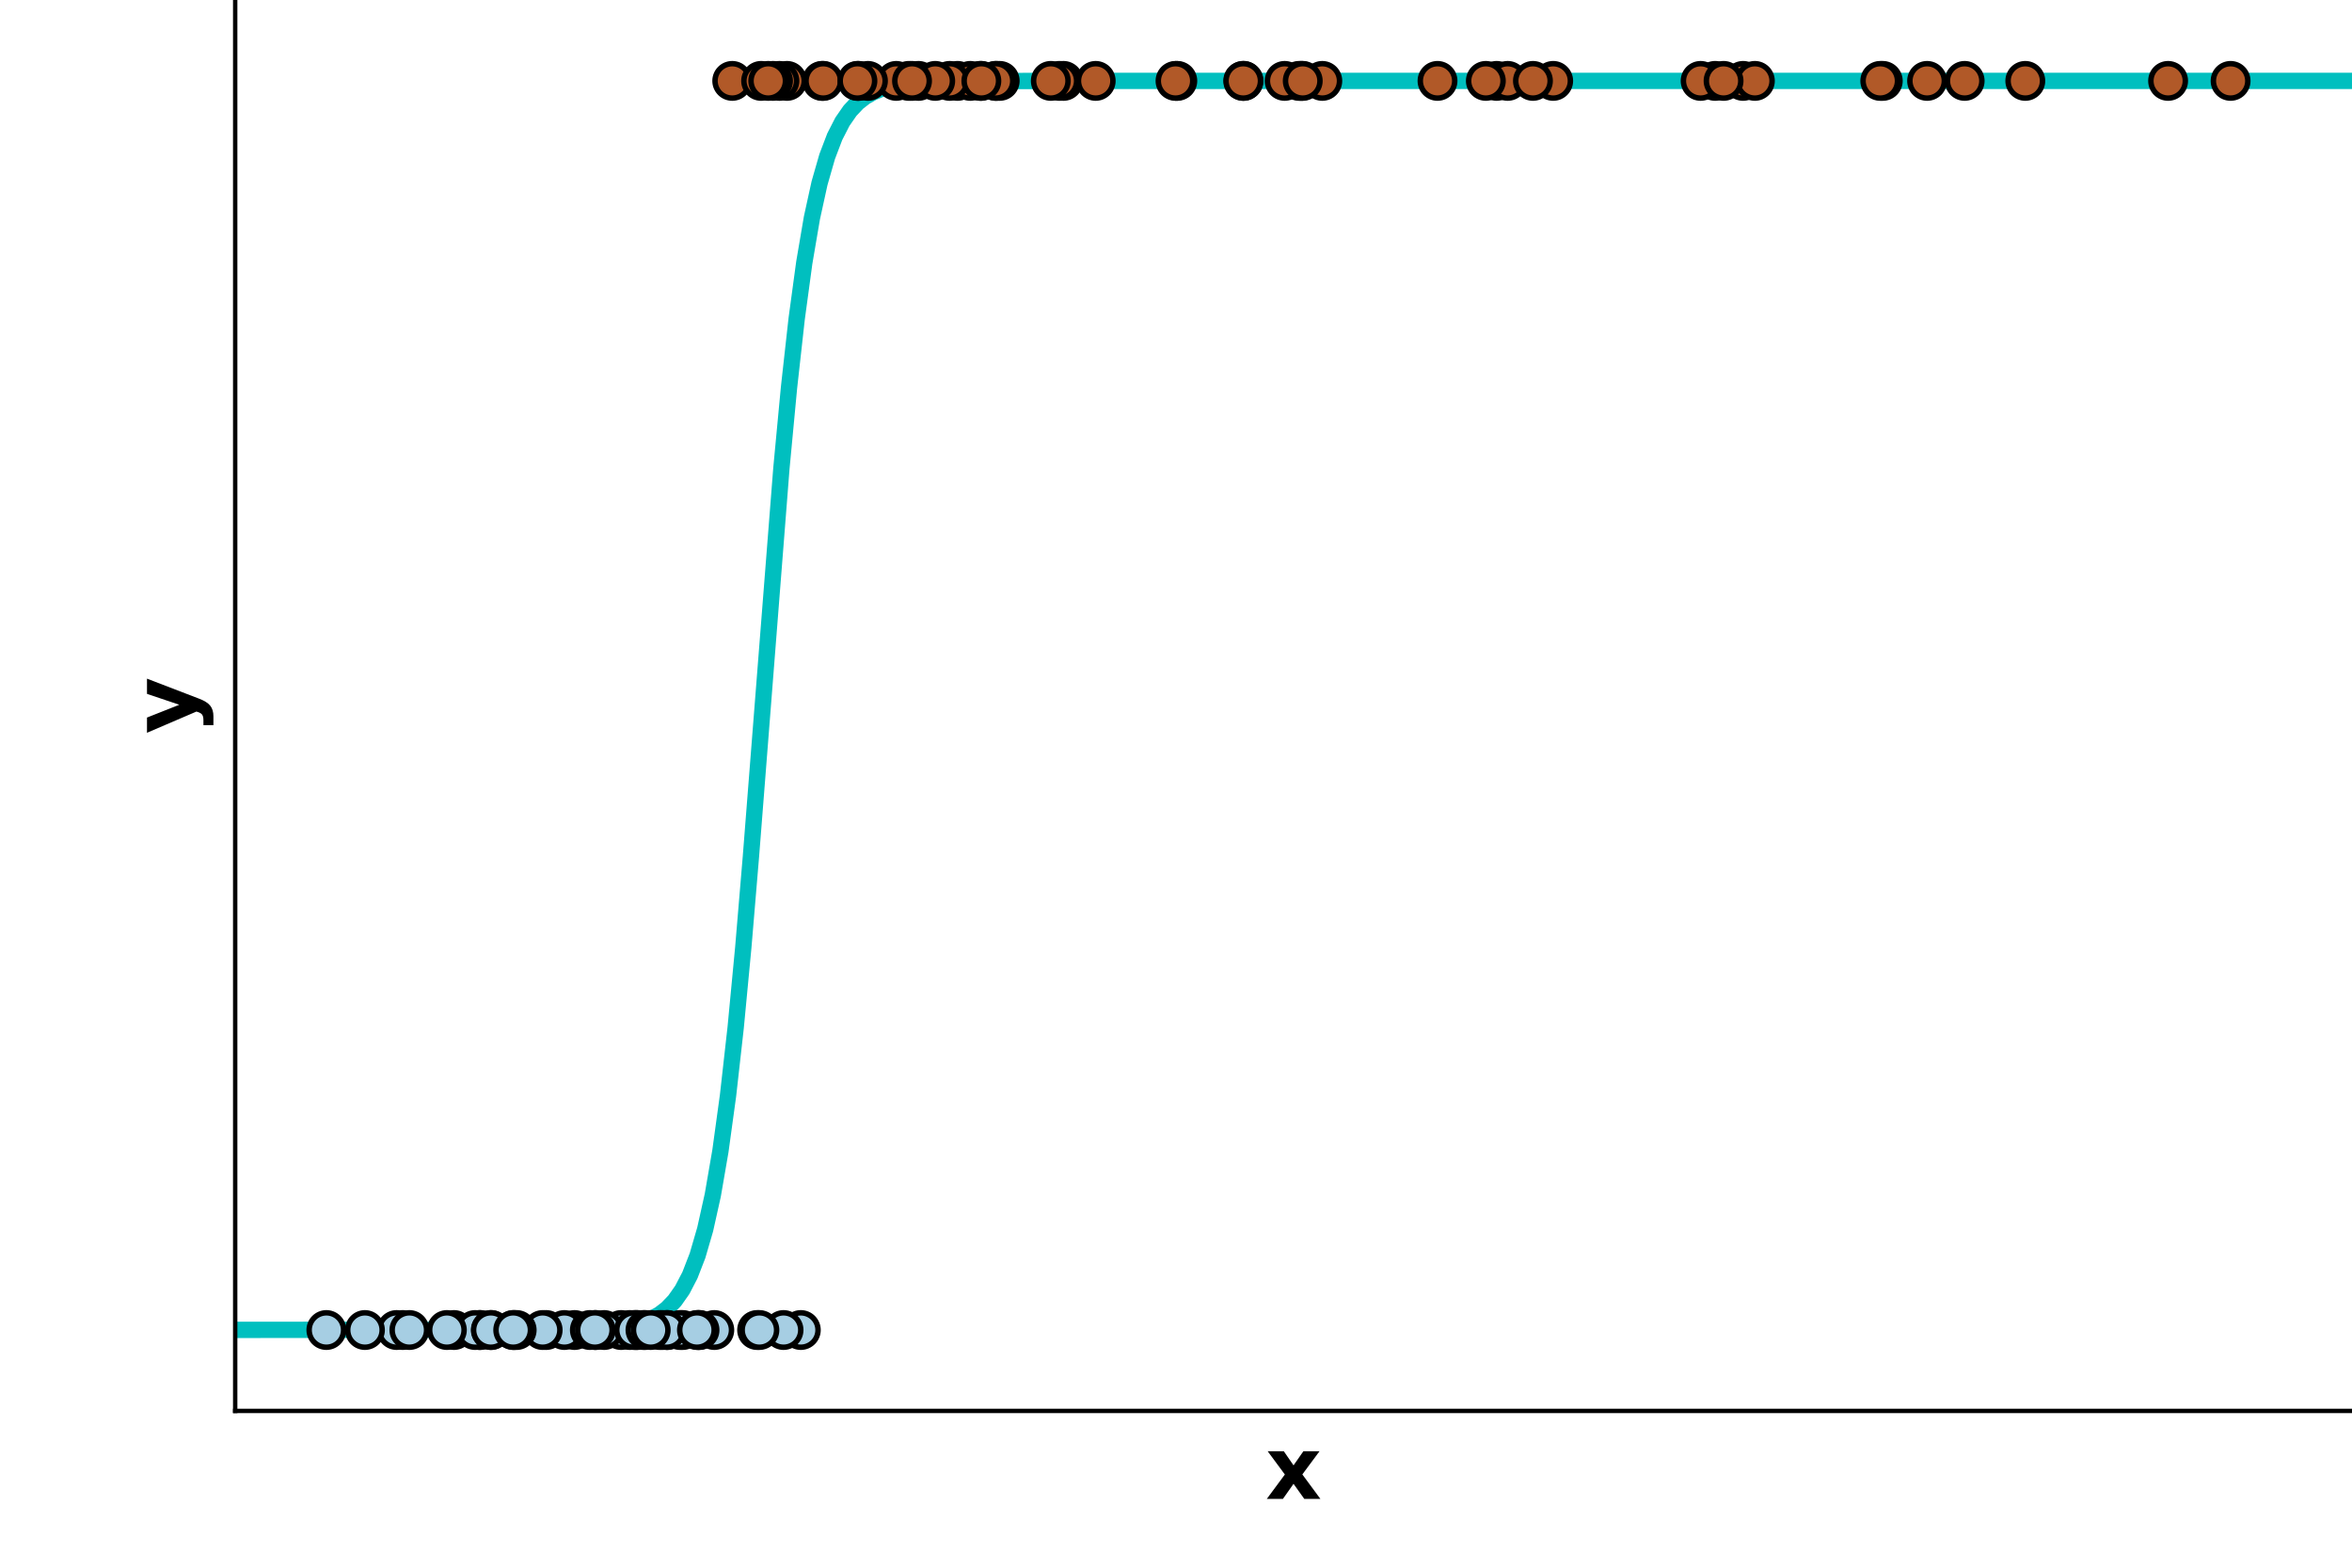
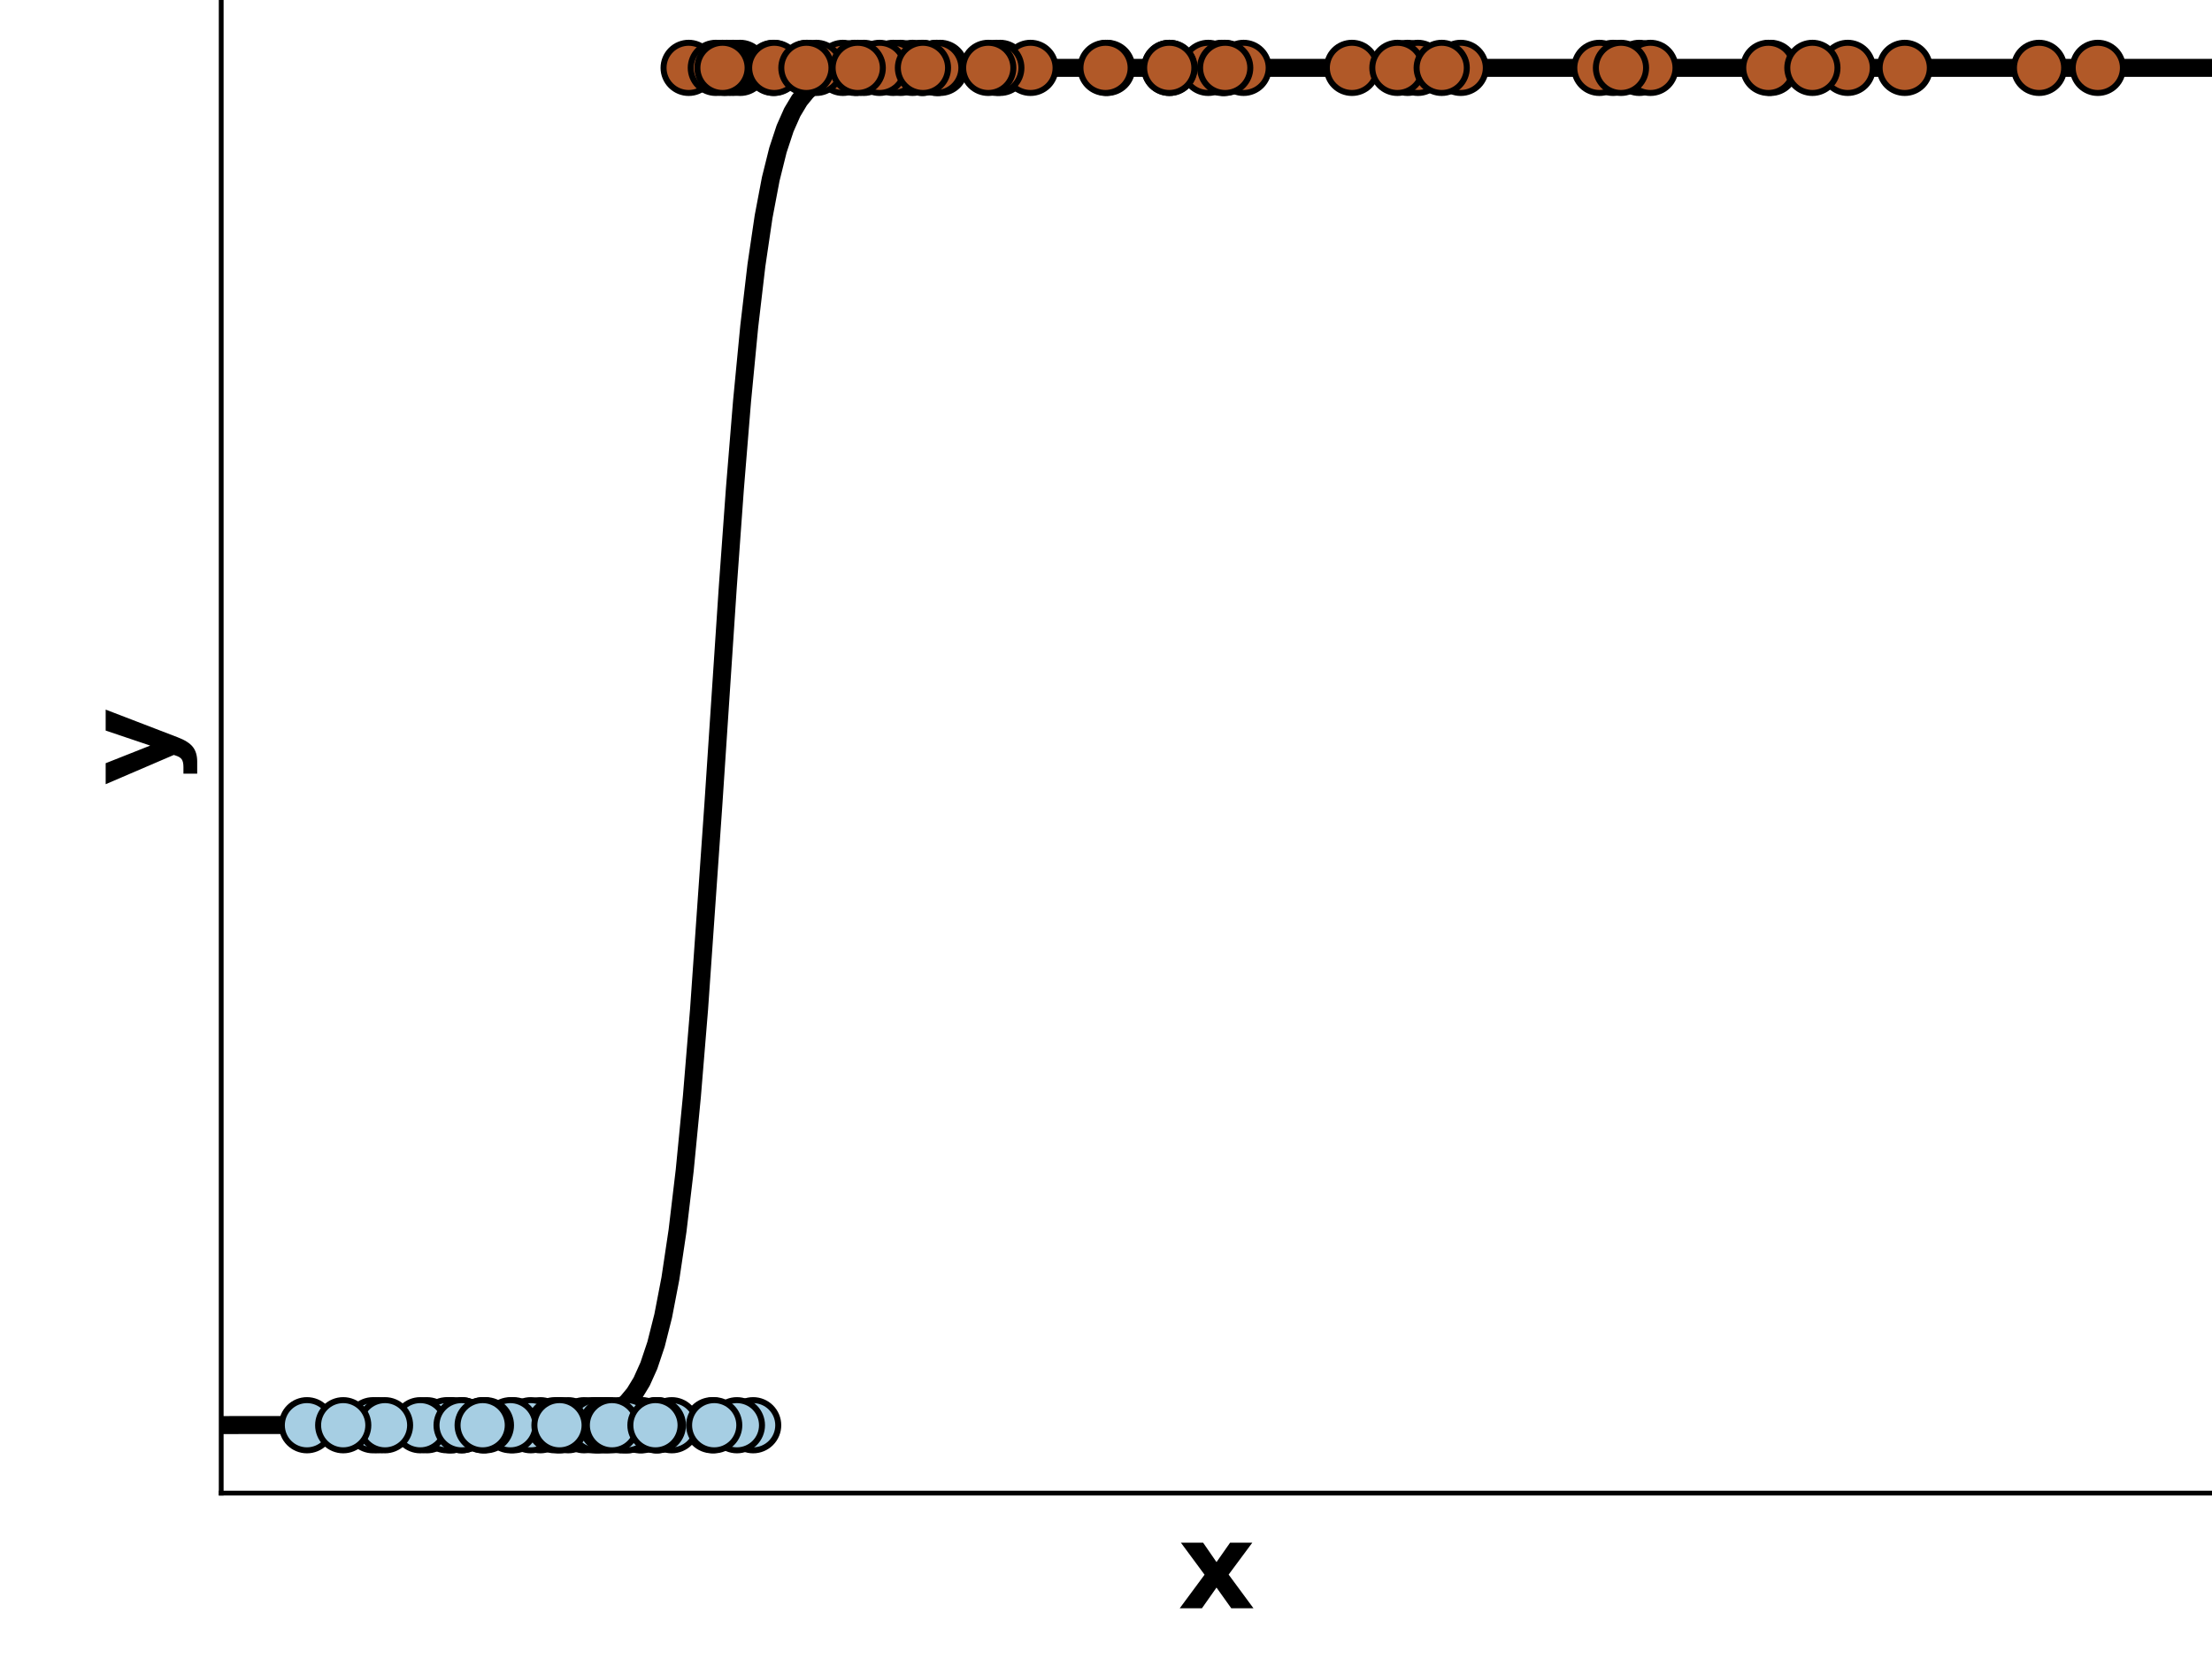
- <svg xmlns="http://www.w3.org/2000/svg" xmlns:xlink="http://www.w3.org/1999/xlink" height="288pt" version="1.1" viewBox="0 0 432 288" width="432pt">
+ <svg xmlns="http://www.w3.org/2000/svg" xmlns:xlink="http://www.w3.org/1999/xlink" height="276.48pt" version="1.1" viewBox="0 0 368.64 276.48" width="368.64pt">
  <defs>
    <style type="text/css">
- *{stroke-linecap:butt;stroke-linejoin:round;white-space:pre;}
+ *{stroke-linecap:butt;stroke-linejoin:round;}
  </style>
  </defs>
  <g id="figure_1">
    <g id="patch_1">
-       <path d="M 0 288  L 432 288  L 432 0  L 0 0  z " style="fill:none;" />
+       <path d="M 0 276.48  L 368.64 276.48  L 368.64 0  L 0 0  z " style="fill:none;" />
    </g>
    <g id="axes_1">
      <g id="patch_2">
-         <path d="M 43.2 259.2  L 432 259.2  L 432 0  L 43.2 0  z " style="fill:none;" />
+         <path d="M 36.864 248.832  L 368.64 248.832  L 368.64 0  L 36.864 0  z " style="fill:none;" />
      </g>
      <g id="matplotlib.axis_1">
        <g id="text_1">
          <defs>
            <path d="M 22.219 27.984  L 2.484 54.688  L 21 54.688  L 32.172 38.484  L 43.5 54.688  L 62.016 54.688  L 42.281 28.078  L 62.984 0  L 44.484 0  L 32.172 17.281  L 20.016 0  L 1.516 0  z " id="DejaVuSans-Bold-120" />
          </defs>
-           <g transform="translate(232.44 275.3575)scale(0.16 -0.16)">
+           <g transform="translate(196.302 268.0289)scale(0.2 -0.2)">
            <use xlink:href="#DejaVuSans-Bold-120" />
          </g>
        </g>
      </g>
      <g id="matplotlib.axis_2">
        <g id="text_2">
          <defs>
            <path d="M 1.219 54.688  L 18.703 54.688  L 33.406 17.578  L 45.906 54.688  L 63.375 54.688  L 40.375 -5.172  Q 36.922 -14.312 32.297 -17.938  Q 27.688 -21.578 20.125 -21.578  L 10.016 -21.578  L 10.016 -10.109  L 15.484 -10.109  Q 19.922 -10.109 21.938 -8.688  Q 23.969 -7.281 25.094 -3.609  L 25.594 -2.094  z " id="DejaVuSans-Bold-121" />
          </defs>
-           <g transform="translate(35.7475 134.815)rotate(-90)scale(0.16 -0.16)">
+           <g transform="translate(28.54838 130.9348)rotate(-90)scale(0.2 -0.2)">
            <use xlink:href="#DejaVuSans-Bold-121" />
          </g>
        </g>
      </g>
      <g id="line2d_1">
-         <path clip-path="url(#p78add07e70)" d="M 13.292 244.339  L 105.716 244.256  L 111.318 244.039  L 114.118 243.767  L 116.919 243.25  L 118.319 242.836  L 119.72 242.268  L 121.12 241.487  L 122.52 240.417  L 123.921 238.954  L 125.321 236.963  L 126.721 234.27  L 128.122 230.654  L 129.522 225.849  L 130.923 219.551  L 132.323 211.441  L 133.723 201.237  L 135.124 188.762  L 136.524 174.039  L 137.924 157.366  L 143.526 86.001  L 144.926 71.164  L 146.327 58.567  L 147.727 48.246  L 149.127 40.032  L 150.528 33.645  L 151.928 28.768  L 153.328 25.096  L 154.729 22.36  L 156.129 20.337  L 157.529 18.85  L 158.93 17.762  L 160.33 16.968  L 161.73 16.389  L 164.531 15.664  L 167.332 15.282  L 171.533 15.021  L 178.535 14.893  L 200.941 14.862  L 432 14.861  L 432 14.861  " style="fill:none;stroke:#00bfbf;stroke-linecap:square;stroke-width:3;" />
+         <path clip-path="url(#p2b17a84002)" d="M 11.343 237.521  L 90.211 237.44  L 94.991 237.226  L 97.381 236.958  L 99.771 236.448  L 100.966 236.041  L 102.161 235.48  L 103.356 234.71  L 104.551 233.655  L 105.746 232.213  L 106.941 230.251  L 108.136 227.596  L 109.331 224.032  L 110.526 219.295  L 111.721 213.086  L 112.916 205.092  L 114.111 195.033  L 115.306 182.736  L 116.5 168.223  L 118.89 134.025  L 121.28 97.961  L 122.475 81.437  L 123.67 66.812  L 124.865 54.394  L 126.06 44.22  L 127.255 36.122  L 128.45 29.826  L 129.645 25.019  L 130.84 21.4  L 132.035 18.703  L 133.23 16.708  L 134.425 15.243  L 135.62 14.17  L 136.815 13.387  L 138.01 12.817  L 140.4 12.102  L 142.79 11.726  L 146.375 11.468  L 152.35 11.342  L 171.469 11.311  L 368.64 11.311  L 368.64 11.311  " style="fill:none;stroke:#000000;stroke-linecap:square;stroke-width:3;" />
      </g>
      <g id="patch_3">
-         <path d="M 43.2 259.2  L 43.2 0  " style="fill:none;stroke:#000000;stroke-linecap:square;stroke-linejoin:miter;stroke-width:0.8;" />
+         <path d="M 36.864 248.832  L 36.864 0  " style="fill:none;stroke:#000000;stroke-linecap:square;stroke-linejoin:miter;stroke-width:0.8;" />
      </g>
      <g id="patch_4">
-         <path d="M 43.2 259.2  L 432 259.2  " style="fill:none;stroke:#000000;stroke-linecap:square;stroke-linejoin:miter;stroke-width:0.8;" />
+         <path d="M 36.864 248.832  L 368.64 248.832  " style="fill:none;stroke:#000000;stroke-linecap:square;stroke-linejoin:miter;stroke-width:0.8;" />
      </g>
      <g id="PathCollection_1">
        <defs>
-           <path d="M 0 3.162  C 0.839 3.162 1.643 2.829 2.236 2.236  C 2.829 1.643 3.162 0.839 3.162 0  C 3.162 -0.839 2.829 -1.643 2.236 -2.236  C 1.643 -2.829 0.839 -3.162 0 -3.162  C -0.839 -3.162 -1.643 -2.829 -2.236 -2.236  C -2.829 -1.643 -3.162 -0.839 -3.162 0  C -3.162 0.839 -2.829 1.643 -2.236 2.236  C -1.643 2.829 -0.839 3.162 0 3.162  z " id="C0_0_65d8fad6ba" />
+           <path d="M 0 4.183  C 1.109 4.183 2.174 3.743 2.958 2.958  C 3.743 2.174 4.183 1.109 4.183 0  C 4.183 -1.109 3.743 -2.174 2.958 -2.958  C 2.174 -3.743 1.109 -4.183 0 -4.183  C -1.109 -4.183 -2.174 -3.743 -2.958 -2.958  C -3.743 -2.174 -4.183 -1.109 -4.183 0  C -4.183 1.109 -3.743 2.174 -2.958 2.958  C -2.174 3.743 -1.109 4.183 0 4.183  z " id="C0_0_f0b5687b8b" />
        </defs>
-         <g clip-path="url(#p78add07e70)">
-           <use style="fill:#b15928;stroke:#000000;" x="360.854" xlink:href="#C0_0_65d8fad6ba" y="14.861" />
-         </g>
-         <g clip-path="url(#p78add07e70)">
-           <use style="fill:#b15928;stroke:#000000;" x="168.702" xlink:href="#C0_0_65d8fad6ba" y="14.861" />
-         </g>
-         <g clip-path="url(#p78add07e70)">
-           <use style="fill:#b15928;stroke:#000000;" x="238.611" xlink:href="#C0_0_65d8fad6ba" y="14.861" />
-         </g>
-         <g clip-path="url(#p78add07e70)">
-           <use style="fill:#b15928;stroke:#000000;" x="409.701" xlink:href="#C0_0_65d8fad6ba" y="14.861" />
-         </g>
-         <g clip-path="url(#p78add07e70)">
-           <use style="fill:#b15928;stroke:#000000;" x="345.815" xlink:href="#C0_0_65d8fad6ba" y="14.861" />
-         </g>
-         <g clip-path="url(#p78add07e70)">
-           <use style="fill:#a6cee3;stroke:#000000;" x="121.134" xlink:href="#C0_0_65d8fad6ba" y="244.339" />
-         </g>
-         <g clip-path="url(#p78add07e70)">
-           <use style="fill:#b15928;stroke:#000000;" x="242.872" xlink:href="#C0_0_65d8fad6ba" y="14.861" />
-         </g>
-         <g clip-path="url(#p78add07e70)">
-           <use style="fill:#a6cee3;stroke:#000000;" x="121.69" xlink:href="#C0_0_65d8fad6ba" y="244.339" />
-         </g>
-         <g clip-path="url(#p78add07e70)">
-           <use style="fill:#a6cee3;stroke:#000000;" x="147.089" xlink:href="#C0_0_65d8fad6ba" y="244.339" />
-         </g>
-         <g clip-path="url(#p78add07e70)">
-           <use style="fill:#b15928;stroke:#000000;" x="195.327" xlink:href="#C0_0_65d8fad6ba" y="14.861" />
-         </g>
-         <g clip-path="url(#p78add07e70)">
-           <use style="fill:#b15928;stroke:#000000;" x="166.911" xlink:href="#C0_0_65d8fad6ba" y="14.861" />
-         </g>
-         <g clip-path="url(#p78add07e70)">
-           <use style="fill:#b15928;stroke:#000000;" x="315.028" xlink:href="#C0_0_65d8fad6ba" y="14.861" />
-         </g>
-         <g clip-path="url(#p78add07e70)">
-           <use style="fill:#b15928;stroke:#000000;" x="216.239" xlink:href="#C0_0_65d8fad6ba" y="14.861" />
-         </g>
-         <g clip-path="url(#p78add07e70)">
-           <use style="fill:#b15928;stroke:#000000;" x="164.617" xlink:href="#C0_0_65d8fad6ba" y="14.861" />
-         </g>
-         <g clip-path="url(#p78add07e70)">
-           <use style="fill:#b15928;stroke:#000000;" x="183.618" xlink:href="#C0_0_65d8fad6ba" y="14.861" />
-         </g>
-         <g clip-path="url(#p78add07e70)">
-           <use style="fill:#b15928;stroke:#000000;" x="180.041" xlink:href="#C0_0_65d8fad6ba" y="14.861" />
-         </g>
-         <g clip-path="url(#p78add07e70)">
-           <use style="fill:#b15928;stroke:#000000;" x="320.16" xlink:href="#C0_0_65d8fad6ba" y="14.861" />
-         </g>
-         <g clip-path="url(#p78add07e70)">
-           <use style="fill:#a6cee3;stroke:#000000;" x="125.396" xlink:href="#C0_0_65d8fad6ba" y="244.339" />
-         </g>
-         <g clip-path="url(#p78add07e70)">
-           <use style="fill:#b15928;stroke:#000000;" x="175.885" xlink:href="#C0_0_65d8fad6ba" y="14.861" />
-         </g>
-         <g clip-path="url(#p78add07e70)">
-           <use style="fill:#a6cee3;stroke:#000000;" x="115.653" xlink:href="#C0_0_65d8fad6ba" y="244.339" />
-         </g>
-         <g clip-path="url(#p78add07e70)">
-           <use style="fill:#a6cee3;stroke:#000000;" x="59.946" xlink:href="#C0_0_65d8fad6ba" y="244.339" />
-         </g>
-         <g clip-path="url(#p78add07e70)">
-           <use style="fill:#b15928;stroke:#000000;" x="201.252" xlink:href="#C0_0_65d8fad6ba" y="14.861" />
-         </g>
-         <g clip-path="url(#p78add07e70)">
-           <use style="fill:#b15928;stroke:#000000;" x="239.012" xlink:href="#C0_0_65d8fad6ba" y="14.861" />
-         </g>
-         <g clip-path="url(#p78add07e70)">
-           <use style="fill:#a6cee3;stroke:#000000;" x="122.627" xlink:href="#C0_0_65d8fad6ba" y="244.339" />
-         </g>
-         <g clip-path="url(#p78add07e70)">
-           <use style="fill:#b15928;stroke:#000000;" x="398.224" xlink:href="#C0_0_65d8fad6ba" y="14.861" />
-         </g>
-         <g clip-path="url(#p78add07e70)">
-           <use style="fill:#a6cee3;stroke:#000000;" x="88.084" xlink:href="#C0_0_65d8fad6ba" y="244.339" />
-         </g>
-         <g clip-path="url(#p78add07e70)">
-           <use style="fill:#b15928;stroke:#000000;" x="134.493" xlink:href="#C0_0_65d8fad6ba" y="14.861" />
-         </g>
-         <g clip-path="url(#p78add07e70)">
-           <use style="fill:#a6cee3;stroke:#000000;" x="143.917" xlink:href="#C0_0_65d8fad6ba" y="244.339" />
-         </g>
-         <g clip-path="url(#p78add07e70)">
-           <use style="fill:#b15928;stroke:#000000;" x="322.323" xlink:href="#C0_0_65d8fad6ba" y="14.861" />
-         </g>
-         <g clip-path="url(#p78add07e70)">
-           <use style="fill:#b15928;stroke:#000000;" x="312.359" xlink:href="#C0_0_65d8fad6ba" y="14.861" />
-         </g>
-         <g clip-path="url(#p78add07e70)">
-           <use style="fill:#b15928;stroke:#000000;" x="144.552" xlink:href="#C0_0_65d8fad6ba" y="14.861" />
-         </g>
-         <g clip-path="url(#p78add07e70)">
-           <use style="fill:#b15928;stroke:#000000;" x="183.001" xlink:href="#C0_0_65d8fad6ba" y="14.861" />
-         </g>
-         <g clip-path="url(#p78add07e70)">
-           <use style="fill:#a6cee3;stroke:#000000;" x="100.321" xlink:href="#C0_0_65d8fad6ba" y="244.339" />
-         </g>
-         <g clip-path="url(#p78add07e70)">
-           <use style="fill:#a6cee3;stroke:#000000;" x="73.968" xlink:href="#C0_0_65d8fad6ba" y="244.339" />
-         </g>
-         <g clip-path="url(#p78add07e70)">
-           <use style="fill:#a6cee3;stroke:#000000;" x="116.813" xlink:href="#C0_0_65d8fad6ba" y="244.339" />
-         </g>
-         <g clip-path="url(#p78add07e70)">
-           <use style="fill:#b15928;stroke:#000000;" x="157.696" xlink:href="#C0_0_65d8fad6ba" y="14.861" />
-         </g>
-         <g clip-path="url(#p78add07e70)">
-           <use style="fill:#b15928;stroke:#000000;" x="285.277" xlink:href="#C0_0_65d8fad6ba" y="14.861" />
-         </g>
-         <g clip-path="url(#p78add07e70)">
-           <use style="fill:#b15928;stroke:#000000;" x="274.896" xlink:href="#C0_0_65d8fad6ba" y="14.861" />
-         </g>
-         <g clip-path="url(#p78add07e70)">
-           <use style="fill:#a6cee3;stroke:#000000;" x="124.892" xlink:href="#C0_0_65d8fad6ba" y="244.339" />
-         </g>
-         <g clip-path="url(#p78add07e70)">
-           <use style="fill:#a6cee3;stroke:#000000;" x="114.075" xlink:href="#C0_0_65d8fad6ba" y="244.339" />
-         </g>
-         <g clip-path="url(#p78add07e70)">
-           <use style="fill:#a6cee3;stroke:#000000;" x="88.183" xlink:href="#C0_0_65d8fad6ba" y="244.339" />
-         </g>
-         <g clip-path="url(#p78add07e70)">
-           <use style="fill:#a6cee3;stroke:#000000;" x="94.396" xlink:href="#C0_0_65d8fad6ba" y="244.339" />
-         </g>
-         <g clip-path="url(#p78add07e70)">
-           <use style="fill:#a6cee3;stroke:#000000;" x="83.388" xlink:href="#C0_0_65d8fad6ba" y="244.339" />
-         </g>
-         <g clip-path="url(#p78add07e70)">
-           <use style="fill:#b15928;stroke:#000000;" x="371.994" xlink:href="#C0_0_65d8fad6ba" y="14.861" />
-         </g>
-         <g clip-path="url(#p78add07e70)">
-           <use style="fill:#a6cee3;stroke:#000000;" x="139.063" xlink:href="#C0_0_65d8fad6ba" y="244.339" />
-         </g>
-         <g clip-path="url(#p78add07e70)">
-           <use style="fill:#a6cee3;stroke:#000000;" x="128.295" xlink:href="#C0_0_65d8fad6ba" y="244.339" />
-         </g>
-         <g clip-path="url(#p78add07e70)">
-           <use style="fill:#a6cee3;stroke:#000000;" x="87.265" xlink:href="#C0_0_65d8fad6ba" y="244.339" />
-         </g>
-         <g clip-path="url(#p78add07e70)">
-           <use style="fill:#b15928;stroke:#000000;" x="235.957" xlink:href="#C0_0_65d8fad6ba" y="14.861" />
-         </g>
-         <g clip-path="url(#p78add07e70)">
-           <use style="fill:#a6cee3;stroke:#000000;" x="72.848" xlink:href="#C0_0_65d8fad6ba" y="244.339" />
-         </g>
-         <g clip-path="url(#p78add07e70)">
-           <use style="fill:#a6cee3;stroke:#000000;" x="122.419" xlink:href="#C0_0_65d8fad6ba" y="244.339" />
-         </g>
-         <g clip-path="url(#p78add07e70)">
-           <use style="fill:#a6cee3;stroke:#000000;" x="105.529" xlink:href="#C0_0_65d8fad6ba" y="244.339" />
-         </g>
-         <g clip-path="url(#p78add07e70)">
-           <use style="fill:#b15928;stroke:#000000;" x="194.581" xlink:href="#C0_0_65d8fad6ba" y="14.861" />
-         </g>
-         <g clip-path="url(#p78add07e70)">
-           <use style="fill:#a6cee3;stroke:#000000;" x="110.964" xlink:href="#C0_0_65d8fad6ba" y="244.339" />
-         </g>
-         <g clip-path="url(#p78add07e70)">
-           <use style="fill:#a6cee3;stroke:#000000;" x="90.198" xlink:href="#C0_0_65d8fad6ba" y="244.339" />
-         </g>
-         <g clip-path="url(#p78add07e70)">
-           <use style="fill:#a6cee3;stroke:#000000;" x="131.197" xlink:href="#C0_0_65d8fad6ba" y="244.339" />
-         </g>
-         <g clip-path="url(#p78add07e70)">
-           <use style="fill:#b15928;stroke:#000000;" x="178.212" xlink:href="#C0_0_65d8fad6ba" y="14.861" />
-         </g>
-         <g clip-path="url(#p78add07e70)">
-           <use style="fill:#b15928;stroke:#000000;" x="150.989" xlink:href="#C0_0_65d8fad6ba" y="14.861" />
-         </g>
-         <g clip-path="url(#p78add07e70)">
-           <use style="fill:#b15928;stroke:#000000;" x="159.419" xlink:href="#C0_0_65d8fad6ba" y="14.861" />
-         </g>
-         <g clip-path="url(#p78add07e70)">
-           <use style="fill:#a6cee3;stroke:#000000;" x="103.657" xlink:href="#C0_0_65d8fad6ba" y="244.339" />
-         </g>
-         <g clip-path="url(#p78add07e70)">
-           <use style="fill:#a6cee3;stroke:#000000;" x="118.146" xlink:href="#C0_0_65d8fad6ba" y="244.339" />
-         </g>
-         <g clip-path="url(#p78add07e70)">
-           <use style="fill:#a6cee3;stroke:#000000;" x="108.343" xlink:href="#C0_0_65d8fad6ba" y="244.339" />
-         </g>
-         <g clip-path="url(#p78add07e70)">
-           <use style="fill:#a6cee3;stroke:#000000;" x="139.482" xlink:href="#C0_0_65d8fad6ba" y="244.339" />
-         </g>
-         <g clip-path="url(#p78add07e70)">
-           <use style="fill:#a6cee3;stroke:#000000;" x="117.122" xlink:href="#C0_0_65d8fad6ba" y="244.339" />
-         </g>
-         <g clip-path="url(#p78add07e70)">
-           <use style="fill:#a6cee3;stroke:#000000;" x="82.079" xlink:href="#C0_0_65d8fad6ba" y="244.339" />
-         </g>
-         <g clip-path="url(#p78add07e70)">
-           <use style="fill:#b15928;stroke:#000000;" x="143.154" xlink:href="#C0_0_65d8fad6ba" y="14.861" />
-         </g>
-         <g clip-path="url(#p78add07e70)">
-           <use style="fill:#a6cee3;stroke:#000000;" x="128.483" xlink:href="#C0_0_65d8fad6ba" y="244.339" />
-         </g>
-         <g clip-path="url(#p78add07e70)">
-           <use style="fill:#a6cee3;stroke:#000000;" x="75.193" xlink:href="#C0_0_65d8fad6ba" y="244.339" />
-         </g>
-         <g clip-path="url(#p78add07e70)">
-           <use style="fill:#b15928;stroke:#000000;" x="174.426" xlink:href="#C0_0_65d8fad6ba" y="14.861" />
-         </g>
-         <g clip-path="url(#p78add07e70)">
-           <use style="fill:#a6cee3;stroke:#000000;" x="116.447" xlink:href="#C0_0_65d8fad6ba" y="244.339" />
-         </g>
-         <g clip-path="url(#p78add07e70)">
-           <use style="fill:#b15928;stroke:#000000;" x="141.981" xlink:href="#C0_0_65d8fad6ba" y="14.861" />
-         </g>
-         <g clip-path="url(#p78add07e70)">
-           <use style="fill:#b15928;stroke:#000000;" x="228.407" xlink:href="#C0_0_65d8fad6ba" y="14.861" />
-         </g>
-         <g clip-path="url(#p78add07e70)">
-           <use style="fill:#b15928;stroke:#000000;" x="151.213" xlink:href="#C0_0_65d8fad6ba" y="14.861" />
-         </g>
-         <g clip-path="url(#p78add07e70)">
-           <use style="fill:#b15928;stroke:#000000;" x="276.918" xlink:href="#C0_0_65d8fad6ba" y="14.861" />
-         </g>
-         <g clip-path="url(#p78add07e70)">
-           <use style="fill:#a6cee3;stroke:#000000;" x="90.151" xlink:href="#C0_0_65d8fad6ba" y="244.339" />
-         </g>
-         <g clip-path="url(#p78add07e70)">
-           <use style="fill:#b15928;stroke:#000000;" x="171.776" xlink:href="#C0_0_65d8fad6ba" y="14.861" />
-         </g>
-         <g clip-path="url(#p78add07e70)">
-           <use style="fill:#a6cee3;stroke:#000000;" x="118.557" xlink:href="#C0_0_65d8fad6ba" y="244.339" />
-         </g>
-         <g clip-path="url(#p78add07e70)">
-           <use style="fill:#a6cee3;stroke:#000000;" x="99.671" xlink:href="#C0_0_65d8fad6ba" y="244.339" />
-         </g>
-         <g clip-path="url(#p78add07e70)">
-           <use style="fill:#a6cee3;stroke:#000000;" x="109.424" xlink:href="#C0_0_65d8fad6ba" y="244.339" />
-         </g>
-         <g clip-path="url(#p78add07e70)">
-           <use style="fill:#a6cee3;stroke:#000000;" x="119.518" xlink:href="#C0_0_65d8fad6ba" y="244.339" />
-         </g>
-         <g clip-path="url(#p78add07e70)">
-           <use style="fill:#b15928;stroke:#000000;" x="139.799" xlink:href="#C0_0_65d8fad6ba" y="14.861" />
-         </g>
-         <g clip-path="url(#p78add07e70)">
-           <use style="fill:#a6cee3;stroke:#000000;" x="94.9" xlink:href="#C0_0_65d8fad6ba" y="244.339" />
-         </g>
-         <g clip-path="url(#p78add07e70)">
-           <use style="fill:#b15928;stroke:#000000;" x="228.353" xlink:href="#C0_0_65d8fad6ba" y="14.861" />
-         </g>
-         <g clip-path="url(#p78add07e70)">
-           <use style="fill:#b15928;stroke:#000000;" x="182.856" xlink:href="#C0_0_65d8fad6ba" y="14.861" />
-         </g>
-         <g clip-path="url(#p78add07e70)">
-           <use style="fill:#a6cee3;stroke:#000000;" x="67.029" xlink:href="#C0_0_65d8fad6ba" y="244.339" />
-         </g>
-         <g clip-path="url(#p78add07e70)">
-           <use style="fill:#b15928;stroke:#000000;" x="316.574" xlink:href="#C0_0_65d8fad6ba" y="14.861" />
-         </g>
-         <g clip-path="url(#p78add07e70)">
-           <use style="fill:#b15928;stroke:#000000;" x="345.356" xlink:href="#C0_0_65d8fad6ba" y="14.861" />
-         </g>
-         <g clip-path="url(#p78add07e70)">
-           <use style="fill:#b15928;stroke:#000000;" x="264.033" xlink:href="#C0_0_65d8fad6ba" y="14.861" />
-         </g>
-         <g clip-path="url(#p78add07e70)">
-           <use style="fill:#a6cee3;stroke:#000000;" x="128.01" xlink:href="#C0_0_65d8fad6ba" y="244.339" />
-         </g>
-         <g clip-path="url(#p78add07e70)">
-           <use style="fill:#a6cee3;stroke:#000000;" x="94.264" xlink:href="#C0_0_65d8fad6ba" y="244.339" />
-         </g>
-         <g clip-path="url(#p78add07e70)">
-           <use style="fill:#b15928;stroke:#000000;" x="272.912" xlink:href="#C0_0_65d8fad6ba" y="14.861" />
-         </g>
-         <g clip-path="url(#p78add07e70)">
-           <use style="fill:#a6cee3;stroke:#000000;" x="109.265" xlink:href="#C0_0_65d8fad6ba" y="244.339" />
-         </g>
-         <g clip-path="url(#p78add07e70)">
-           <use style="fill:#b15928;stroke:#000000;" x="281.561" xlink:href="#C0_0_65d8fad6ba" y="14.861" />
-         </g>
-         <g clip-path="url(#p78add07e70)">
-           <use style="fill:#b15928;stroke:#000000;" x="157.487" xlink:href="#C0_0_65d8fad6ba" y="14.861" />
-         </g>
-         <g clip-path="url(#p78add07e70)">
-           <use style="fill:#b15928;stroke:#000000;" x="239.279" xlink:href="#C0_0_65d8fad6ba" y="14.861" />
-         </g>
-         <g clip-path="url(#p78add07e70)">
-           <use style="fill:#b15928;stroke:#000000;" x="180.25" xlink:href="#C0_0_65d8fad6ba" y="14.861" />
-         </g>
-         <g clip-path="url(#p78add07e70)">
-           <use style="fill:#b15928;stroke:#000000;" x="215.912" xlink:href="#C0_0_65d8fad6ba" y="14.861" />
-         </g>
-         <g clip-path="url(#p78add07e70)">
-           <use style="fill:#b15928;stroke:#000000;" x="141.104" xlink:href="#C0_0_65d8fad6ba" y="14.861" />
-         </g>
-         <g clip-path="url(#p78add07e70)">
-           <use style="fill:#b15928;stroke:#000000;" x="353.957" xlink:href="#C0_0_65d8fad6ba" y="14.861" />
-         </g>
-         <g clip-path="url(#p78add07e70)">
-           <use style="fill:#b15928;stroke:#000000;" x="167.515" xlink:href="#C0_0_65d8fad6ba" y="14.861" />
-         </g>
-         <g clip-path="url(#p78add07e70)">
-           <use style="fill:#b15928;stroke:#000000;" x="193.005" xlink:href="#C0_0_65d8fad6ba" y="14.861" />
+         <g clip-path="url(#p2b17a84002)">
+           <use style="fill:#b15928;stroke:#000000;" x="307.929" xlink:href="#C0_0_f0b5687b8b" y="11.311" />
+         </g>
+         <g clip-path="url(#p2b17a84002)">
+           <use style="fill:#b15928;stroke:#000000;" x="143.959" xlink:href="#C0_0_f0b5687b8b" y="11.311" />
+         </g>
+         <g clip-path="url(#p2b17a84002)">
+           <use style="fill:#b15928;stroke:#000000;" x="203.615" xlink:href="#C0_0_f0b5687b8b" y="11.311" />
+         </g>
+         <g clip-path="url(#p2b17a84002)">
+           <use style="fill:#b15928;stroke:#000000;" x="349.611" xlink:href="#C0_0_f0b5687b8b" y="11.311" />
+         </g>
+         <g clip-path="url(#p2b17a84002)">
+           <use style="fill:#b15928;stroke:#000000;" x="295.095" xlink:href="#C0_0_f0b5687b8b" y="11.311" />
+         </g>
+         <g clip-path="url(#p2b17a84002)">
+           <use style="fill:#a6cee3;stroke:#000000;" x="103.367" xlink:href="#C0_0_f0b5687b8b" y="237.521" />
+         </g>
+         <g clip-path="url(#p2b17a84002)">
+           <use style="fill:#b15928;stroke:#000000;" x="207.251" xlink:href="#C0_0_f0b5687b8b" y="11.311" />
+         </g>
+         <g clip-path="url(#p2b17a84002)">
+           <use style="fill:#a6cee3;stroke:#000000;" x="103.842" xlink:href="#C0_0_f0b5687b8b" y="237.521" />
+         </g>
+         <g clip-path="url(#p2b17a84002)">
+           <use style="fill:#a6cee3;stroke:#000000;" x="125.516" xlink:href="#C0_0_f0b5687b8b" y="237.521" />
+         </g>
+         <g clip-path="url(#p2b17a84002)">
+           <use style="fill:#b15928;stroke:#000000;" x="166.679" xlink:href="#C0_0_f0b5687b8b" y="11.311" />
+         </g>
+         <g clip-path="url(#p2b17a84002)">
+           <use style="fill:#b15928;stroke:#000000;" x="142.431" xlink:href="#C0_0_f0b5687b8b" y="11.311" />
+         </g>
+         <g clip-path="url(#p2b17a84002)">
+           <use style="fill:#b15928;stroke:#000000;" x="268.824" xlink:href="#C0_0_f0b5687b8b" y="11.311" />
+         </g>
+         <g clip-path="url(#p2b17a84002)">
+           <use style="fill:#b15928;stroke:#000000;" x="184.524" xlink:href="#C0_0_f0b5687b8b" y="11.311" />
+         </g>
+         <g clip-path="url(#p2b17a84002)">
+           <use style="fill:#b15928;stroke:#000000;" x="140.473" xlink:href="#C0_0_f0b5687b8b" y="11.311" />
+         </g>
+         <g clip-path="url(#p2b17a84002)">
+           <use style="fill:#b15928;stroke:#000000;" x="156.688" xlink:href="#C0_0_f0b5687b8b" y="11.311" />
+         </g>
+         <g clip-path="url(#p2b17a84002)">
+           <use style="fill:#b15928;stroke:#000000;" x="153.635" xlink:href="#C0_0_f0b5687b8b" y="11.311" />
+         </g>
+         <g clip-path="url(#p2b17a84002)">
+           <use style="fill:#b15928;stroke:#000000;" x="273.203" xlink:href="#C0_0_f0b5687b8b" y="11.311" />
+         </g>
+         <g clip-path="url(#p2b17a84002)">
+           <use style="fill:#a6cee3;stroke:#000000;" x="107.005" xlink:href="#C0_0_f0b5687b8b" y="237.521" />
+         </g>
+         <g clip-path="url(#p2b17a84002)">
+           <use style="fill:#b15928;stroke:#000000;" x="150.089" xlink:href="#C0_0_f0b5687b8b" y="11.311" />
+         </g>
+         <g clip-path="url(#p2b17a84002)">
+           <use style="fill:#a6cee3;stroke:#000000;" x="98.691" xlink:href="#C0_0_f0b5687b8b" y="237.521" />
+         </g>
+         <g clip-path="url(#p2b17a84002)">
+           <use style="fill:#a6cee3;stroke:#000000;" x="51.154" xlink:href="#C0_0_f0b5687b8b" y="237.521" />
+         </g>
+         <g clip-path="url(#p2b17a84002)">
+           <use style="fill:#b15928;stroke:#000000;" x="171.735" xlink:href="#C0_0_f0b5687b8b" y="11.311" />
+         </g>
+         <g clip-path="url(#p2b17a84002)">
+           <use style="fill:#b15928;stroke:#000000;" x="203.957" xlink:href="#C0_0_f0b5687b8b" y="11.311" />
+         </g>
+         <g clip-path="url(#p2b17a84002)">
+           <use style="fill:#a6cee3;stroke:#000000;" x="104.642" xlink:href="#C0_0_f0b5687b8b" y="237.521" />
+         </g>
+         <g clip-path="url(#p2b17a84002)">
+           <use style="fill:#b15928;stroke:#000000;" x="339.818" xlink:href="#C0_0_f0b5687b8b" y="11.311" />
+         </g>
+         <g clip-path="url(#p2b17a84002)">
+           <use style="fill:#a6cee3;stroke:#000000;" x="75.165" xlink:href="#C0_0_f0b5687b8b" y="237.521" />
+         </g>
+         <g clip-path="url(#p2b17a84002)">
+           <use style="fill:#b15928;stroke:#000000;" x="114.767" xlink:href="#C0_0_f0b5687b8b" y="11.311" />
+         </g>
+         <g clip-path="url(#p2b17a84002)">
+           <use style="fill:#a6cee3;stroke:#000000;" x="122.809" xlink:href="#C0_0_f0b5687b8b" y="237.521" />
+         </g>
+         <g clip-path="url(#p2b17a84002)">
+           <use style="fill:#b15928;stroke:#000000;" x="275.049" xlink:href="#C0_0_f0b5687b8b" y="11.311" />
+         </g>
+         <g clip-path="url(#p2b17a84002)">
+           <use style="fill:#b15928;stroke:#000000;" x="266.547" xlink:href="#C0_0_f0b5687b8b" y="11.311" />
+         </g>
+         <g clip-path="url(#p2b17a84002)">
+           <use style="fill:#b15928;stroke:#000000;" x="123.351" xlink:href="#C0_0_f0b5687b8b" y="11.311" />
+         </g>
+         <g clip-path="url(#p2b17a84002)">
+           <use style="fill:#b15928;stroke:#000000;" x="156.161" xlink:href="#C0_0_f0b5687b8b" y="11.311" />
+         </g>
+         <g clip-path="url(#p2b17a84002)">
+           <use style="fill:#a6cee3;stroke:#000000;" x="85.607" xlink:href="#C0_0_f0b5687b8b" y="237.521" />
+         </g>
+         <g clip-path="url(#p2b17a84002)">
+           <use style="fill:#a6cee3;stroke:#000000;" x="63.119" xlink:href="#C0_0_f0b5687b8b" y="237.521" />
+         </g>
+         <g clip-path="url(#p2b17a84002)">
+           <use style="fill:#a6cee3;stroke:#000000;" x="99.68" xlink:href="#C0_0_f0b5687b8b" y="237.521" />
+         </g>
+         <g clip-path="url(#p2b17a84002)">
+           <use style="fill:#b15928;stroke:#000000;" x="134.568" xlink:href="#C0_0_f0b5687b8b" y="11.311" />
+         </g>
+         <g clip-path="url(#p2b17a84002)">
+           <use style="fill:#b15928;stroke:#000000;" x="243.436" xlink:href="#C0_0_f0b5687b8b" y="11.311" />
+         </g>
+         <g clip-path="url(#p2b17a84002)">
+           <use style="fill:#b15928;stroke:#000000;" x="234.578" xlink:href="#C0_0_f0b5687b8b" y="11.311" />
+         </g>
+         <g clip-path="url(#p2b17a84002)">
+           <use style="fill:#a6cee3;stroke:#000000;" x="106.575" xlink:href="#C0_0_f0b5687b8b" y="237.521" />
+         </g>
+         <g clip-path="url(#p2b17a84002)">
+           <use style="fill:#a6cee3;stroke:#000000;" x="97.344" xlink:href="#C0_0_f0b5687b8b" y="237.521" />
+         </g>
+         <g clip-path="url(#p2b17a84002)">
+           <use style="fill:#a6cee3;stroke:#000000;" x="75.25" xlink:href="#C0_0_f0b5687b8b" y="237.521" />
+         </g>
+         <g clip-path="url(#p2b17a84002)">
+           <use style="fill:#a6cee3;stroke:#000000;" x="80.551" xlink:href="#C0_0_f0b5687b8b" y="237.521" />
+         </g>
+         <g clip-path="url(#p2b17a84002)">
+           <use style="fill:#a6cee3;stroke:#000000;" x="71.158" xlink:href="#C0_0_f0b5687b8b" y="237.521" />
+         </g>
+         <g clip-path="url(#p2b17a84002)">
+           <use style="fill:#b15928;stroke:#000000;" x="317.434" xlink:href="#C0_0_f0b5687b8b" y="11.311" />
+         </g>
+         <g clip-path="url(#p2b17a84002)">
+           <use style="fill:#a6cee3;stroke:#000000;" x="118.667" xlink:href="#C0_0_f0b5687b8b" y="237.521" />
+         </g>
+         <g clip-path="url(#p2b17a84002)">
+           <use style="fill:#a6cee3;stroke:#000000;" x="109.479" xlink:href="#C0_0_f0b5687b8b" y="237.521" />
+         </g>
+         <g clip-path="url(#p2b17a84002)">
+           <use style="fill:#a6cee3;stroke:#000000;" x="74.466" xlink:href="#C0_0_f0b5687b8b" y="237.521" />
+         </g>
+         <g clip-path="url(#p2b17a84002)">
+           <use style="fill:#b15928;stroke:#000000;" x="201.35" xlink:href="#C0_0_f0b5687b8b" y="11.311" />
+         </g>
+         <g clip-path="url(#p2b17a84002)">
+           <use style="fill:#a6cee3;stroke:#000000;" x="62.164" xlink:href="#C0_0_f0b5687b8b" y="237.521" />
+         </g>
+         <g clip-path="url(#p2b17a84002)">
+           <use style="fill:#a6cee3;stroke:#000000;" x="104.464" xlink:href="#C0_0_f0b5687b8b" y="237.521" />
+         </g>
+         <g clip-path="url(#p2b17a84002)">
+           <use style="fill:#a6cee3;stroke:#000000;" x="90.052" xlink:href="#C0_0_f0b5687b8b" y="237.521" />
+         </g>
+         <g clip-path="url(#p2b17a84002)">
+           <use style="fill:#b15928;stroke:#000000;" x="166.043" xlink:href="#C0_0_f0b5687b8b" y="11.311" />
+         </g>
+         <g clip-path="url(#p2b17a84002)">
+           <use style="fill:#a6cee3;stroke:#000000;" x="94.689" xlink:href="#C0_0_f0b5687b8b" y="237.521" />
+         </g>
+         <g clip-path="url(#p2b17a84002)">
+           <use style="fill:#a6cee3;stroke:#000000;" x="76.969" xlink:href="#C0_0_f0b5687b8b" y="237.521" />
+         </g>
+         <g clip-path="url(#p2b17a84002)">
+           <use style="fill:#a6cee3;stroke:#000000;" x="111.955" xlink:href="#C0_0_f0b5687b8b" y="237.521" />
+         </g>
+         <g clip-path="url(#p2b17a84002)">
+           <use style="fill:#b15928;stroke:#000000;" x="152.074" xlink:href="#C0_0_f0b5687b8b" y="11.311" />
+         </g>
+         <g clip-path="url(#p2b17a84002)">
+           <use style="fill:#b15928;stroke:#000000;" x="128.844" xlink:href="#C0_0_f0b5687b8b" y="11.311" />
+         </g>
+         <g clip-path="url(#p2b17a84002)">
+           <use style="fill:#b15928;stroke:#000000;" x="136.037" xlink:href="#C0_0_f0b5687b8b" y="11.311" />
+         </g>
+         <g clip-path="url(#p2b17a84002)">
+           <use style="fill:#a6cee3;stroke:#000000;" x="88.454" xlink:href="#C0_0_f0b5687b8b" y="237.521" />
+         </g>
+         <g clip-path="url(#p2b17a84002)">
+           <use style="fill:#a6cee3;stroke:#000000;" x="100.818" xlink:href="#C0_0_f0b5687b8b" y="237.521" />
+         </g>
+         <g clip-path="url(#p2b17a84002)">
+           <use style="fill:#a6cee3;stroke:#000000;" x="92.453" xlink:href="#C0_0_f0b5687b8b" y="237.521" />
+         </g>
+         <g clip-path="url(#p2b17a84002)">
+           <use style="fill:#a6cee3;stroke:#000000;" x="119.025" xlink:href="#C0_0_f0b5687b8b" y="237.521" />
+         </g>
+         <g clip-path="url(#p2b17a84002)">
+           <use style="fill:#a6cee3;stroke:#000000;" x="99.944" xlink:href="#C0_0_f0b5687b8b" y="237.521" />
+         </g>
+         <g clip-path="url(#p2b17a84002)">
+           <use style="fill:#a6cee3;stroke:#000000;" x="70.041" xlink:href="#C0_0_f0b5687b8b" y="237.521" />
+         </g>
+         <g clip-path="url(#p2b17a84002)">
+           <use style="fill:#b15928;stroke:#000000;" x="122.158" xlink:href="#C0_0_f0b5687b8b" y="11.311" />
+         </g>
+         <g clip-path="url(#p2b17a84002)">
+           <use style="fill:#a6cee3;stroke:#000000;" x="109.639" xlink:href="#C0_0_f0b5687b8b" y="237.521" />
+         </g>
+         <g clip-path="url(#p2b17a84002)">
+           <use style="fill:#a6cee3;stroke:#000000;" x="64.165" xlink:href="#C0_0_f0b5687b8b" y="237.521" />
+         </g>
+         <g clip-path="url(#p2b17a84002)">
+           <use style="fill:#b15928;stroke:#000000;" x="148.843" xlink:href="#C0_0_f0b5687b8b" y="11.311" />
+         </g>
+         <g clip-path="url(#p2b17a84002)">
+           <use style="fill:#a6cee3;stroke:#000000;" x="99.368" xlink:href="#C0_0_f0b5687b8b" y="237.521" />
+         </g>
+         <g clip-path="url(#p2b17a84002)">
+           <use style="fill:#b15928;stroke:#000000;" x="121.157" xlink:href="#C0_0_f0b5687b8b" y="11.311" />
+         </g>
+         <g clip-path="url(#p2b17a84002)">
+           <use style="fill:#b15928;stroke:#000000;" x="194.907" xlink:href="#C0_0_f0b5687b8b" y="11.311" />
+         </g>
+         <g clip-path="url(#p2b17a84002)">
+           <use style="fill:#b15928;stroke:#000000;" x="129.035" xlink:href="#C0_0_f0b5687b8b" y="11.311" />
+         </g>
+         <g clip-path="url(#p2b17a84002)">
+           <use style="fill:#b15928;stroke:#000000;" x="236.304" xlink:href="#C0_0_f0b5687b8b" y="11.311" />
+         </g>
+         <g clip-path="url(#p2b17a84002)">
+           <use style="fill:#a6cee3;stroke:#000000;" x="76.929" xlink:href="#C0_0_f0b5687b8b" y="237.521" />
+         </g>
+         <g clip-path="url(#p2b17a84002)">
+           <use style="fill:#b15928;stroke:#000000;" x="146.582" xlink:href="#C0_0_f0b5687b8b" y="11.311" />
+         </g>
+         <g clip-path="url(#p2b17a84002)">
+           <use style="fill:#a6cee3;stroke:#000000;" x="101.169" xlink:href="#C0_0_f0b5687b8b" y="237.521" />
+         </g>
+         <g clip-path="url(#p2b17a84002)">
+           <use style="fill:#a6cee3;stroke:#000000;" x="85.053" xlink:href="#C0_0_f0b5687b8b" y="237.521" />
+         </g>
+         <g clip-path="url(#p2b17a84002)">
+           <use style="fill:#a6cee3;stroke:#000000;" x="93.375" xlink:href="#C0_0_f0b5687b8b" y="237.521" />
+         </g>
+         <g clip-path="url(#p2b17a84002)">
+           <use style="fill:#a6cee3;stroke:#000000;" x="101.989" xlink:href="#C0_0_f0b5687b8b" y="237.521" />
+         </g>
+         <g clip-path="url(#p2b17a84002)">
+           <use style="fill:#b15928;stroke:#000000;" x="119.295" xlink:href="#C0_0_f0b5687b8b" y="11.311" />
+         </g>
+         <g clip-path="url(#p2b17a84002)">
+           <use style="fill:#a6cee3;stroke:#000000;" x="80.981" xlink:href="#C0_0_f0b5687b8b" y="237.521" />
+         </g>
+         <g clip-path="url(#p2b17a84002)">
+           <use style="fill:#b15928;stroke:#000000;" x="194.861" xlink:href="#C0_0_f0b5687b8b" y="11.311" />
+         </g>
+         <g clip-path="url(#p2b17a84002)">
+           <use style="fill:#b15928;stroke:#000000;" x="156.037" xlink:href="#C0_0_f0b5687b8b" y="11.311" />
+         </g>
+         <g clip-path="url(#p2b17a84002)">
+           <use style="fill:#a6cee3;stroke:#000000;" x="57.198" xlink:href="#C0_0_f0b5687b8b" y="237.521" />
+         </g>
+         <g clip-path="url(#p2b17a84002)">
+           <use style="fill:#b15928;stroke:#000000;" x="270.143" xlink:href="#C0_0_f0b5687b8b" y="11.311" />
+         </g>
+         <g clip-path="url(#p2b17a84002)">
+           <use style="fill:#b15928;stroke:#000000;" x="294.703" xlink:href="#C0_0_f0b5687b8b" y="11.311" />
+         </g>
+         <g clip-path="url(#p2b17a84002)">
+           <use style="fill:#b15928;stroke:#000000;" x="225.308" xlink:href="#C0_0_f0b5687b8b" y="11.311" />
+         </g>
+         <g clip-path="url(#p2b17a84002)">
+           <use style="fill:#a6cee3;stroke:#000000;" x="109.235" xlink:href="#C0_0_f0b5687b8b" y="237.521" />
+         </g>
+         <g clip-path="url(#p2b17a84002)">
+           <use style="fill:#a6cee3;stroke:#000000;" x="80.438" xlink:href="#C0_0_f0b5687b8b" y="237.521" />
+         </g>
+         <g clip-path="url(#p2b17a84002)">
+           <use style="fill:#b15928;stroke:#000000;" x="232.885" xlink:href="#C0_0_f0b5687b8b" y="11.311" />
+         </g>
+         <g clip-path="url(#p2b17a84002)">
+           <use style="fill:#a6cee3;stroke:#000000;" x="93.24" xlink:href="#C0_0_f0b5687b8b" y="237.521" />
+         </g>
+         <g clip-path="url(#p2b17a84002)">
+           <use style="fill:#b15928;stroke:#000000;" x="240.266" xlink:href="#C0_0_f0b5687b8b" y="11.311" />
+         </g>
+         <g clip-path="url(#p2b17a84002)">
+           <use style="fill:#b15928;stroke:#000000;" x="134.389" xlink:href="#C0_0_f0b5687b8b" y="11.311" />
+         </g>
+         <g clip-path="url(#p2b17a84002)">
+           <use style="fill:#b15928;stroke:#000000;" x="204.184" xlink:href="#C0_0_f0b5687b8b" y="11.311" />
+         </g>
+         <g clip-path="url(#p2b17a84002)">
+           <use style="fill:#b15928;stroke:#000000;" x="153.814" xlink:href="#C0_0_f0b5687b8b" y="11.311" />
+         </g>
+         <g clip-path="url(#p2b17a84002)">
+           <use style="fill:#b15928;stroke:#000000;" x="184.245" xlink:href="#C0_0_f0b5687b8b" y="11.311" />
+         </g>
+         <g clip-path="url(#p2b17a84002)">
+           <use style="fill:#b15928;stroke:#000000;" x="120.409" xlink:href="#C0_0_f0b5687b8b" y="11.311" />
+         </g>
+         <g clip-path="url(#p2b17a84002)">
+           <use style="fill:#b15928;stroke:#000000;" x="302.043" xlink:href="#C0_0_f0b5687b8b" y="11.311" />
+         </g>
+         <g clip-path="url(#p2b17a84002)">
+           <use style="fill:#b15928;stroke:#000000;" x="142.946" xlink:href="#C0_0_f0b5687b8b" y="11.311" />
+         </g>
+         <g clip-path="url(#p2b17a84002)">
+           <use style="fill:#b15928;stroke:#000000;" x="164.698" xlink:href="#C0_0_f0b5687b8b" y="11.311" />
        </g>
      </g>
    </g>
  </g>
  <defs>
-     <clipPath id="p78add07e70">
-       <rect height="259.2" width="388.8" x="43.2" y="0" />
+     <clipPath id="p2b17a84002">
+       <rect height="248.832" width="331.776" x="36.864" y="0" />
    </clipPath>
  </defs>
</svg>
